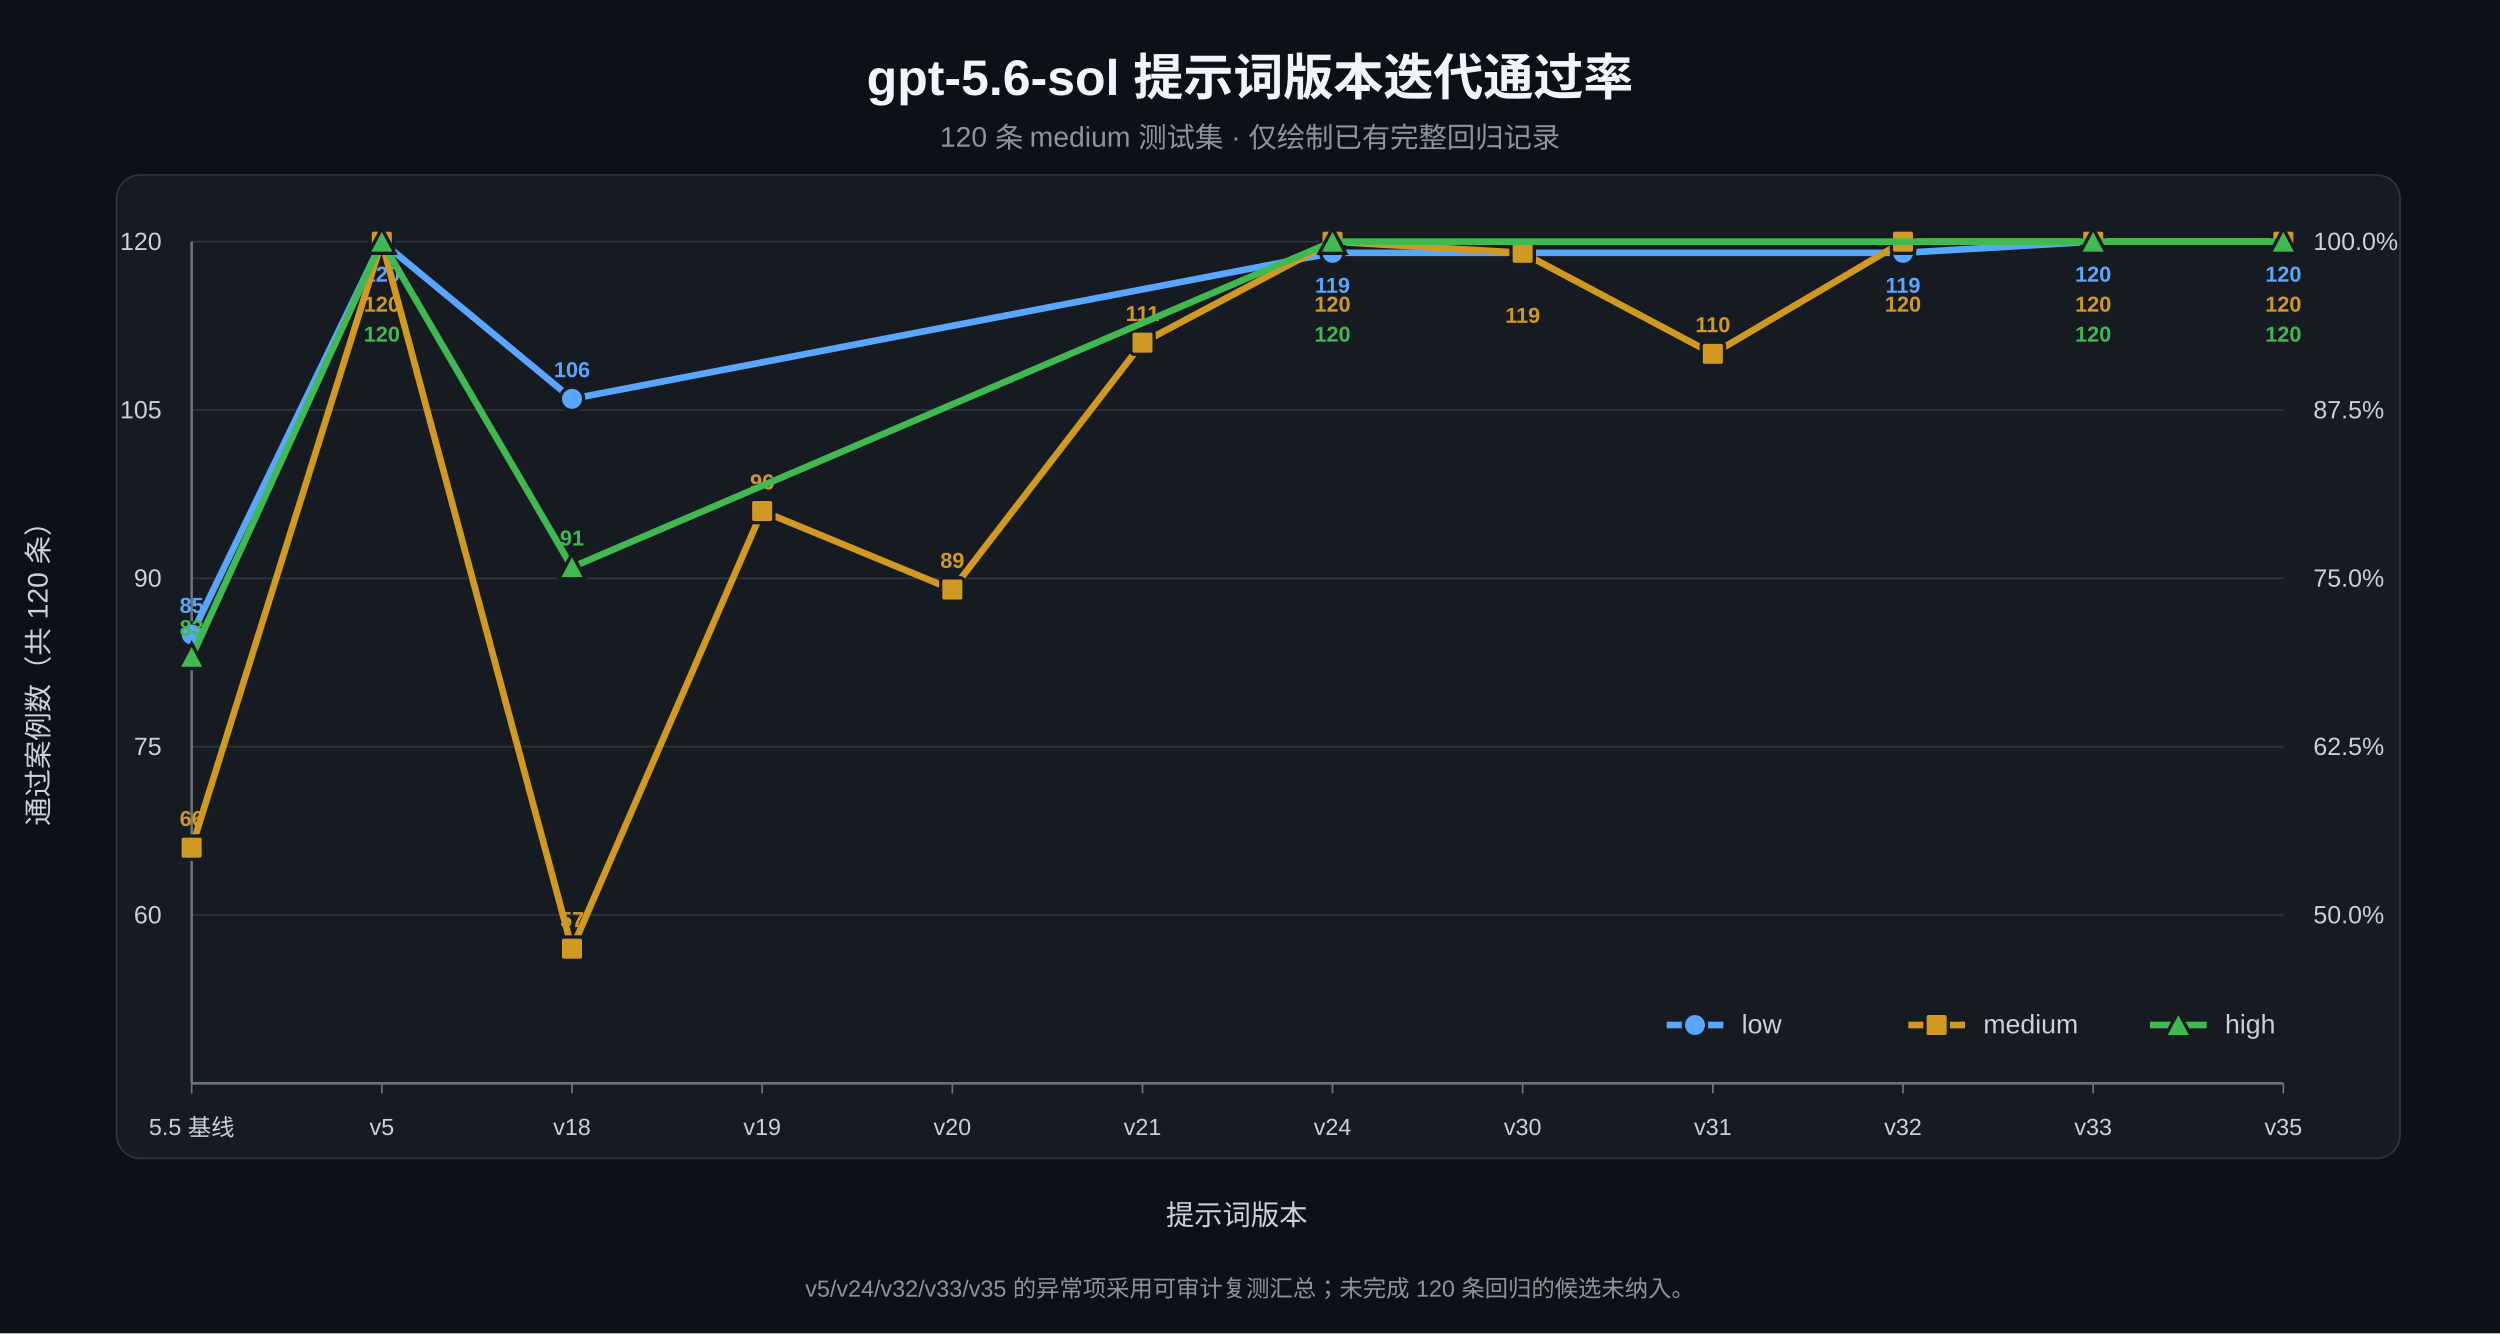
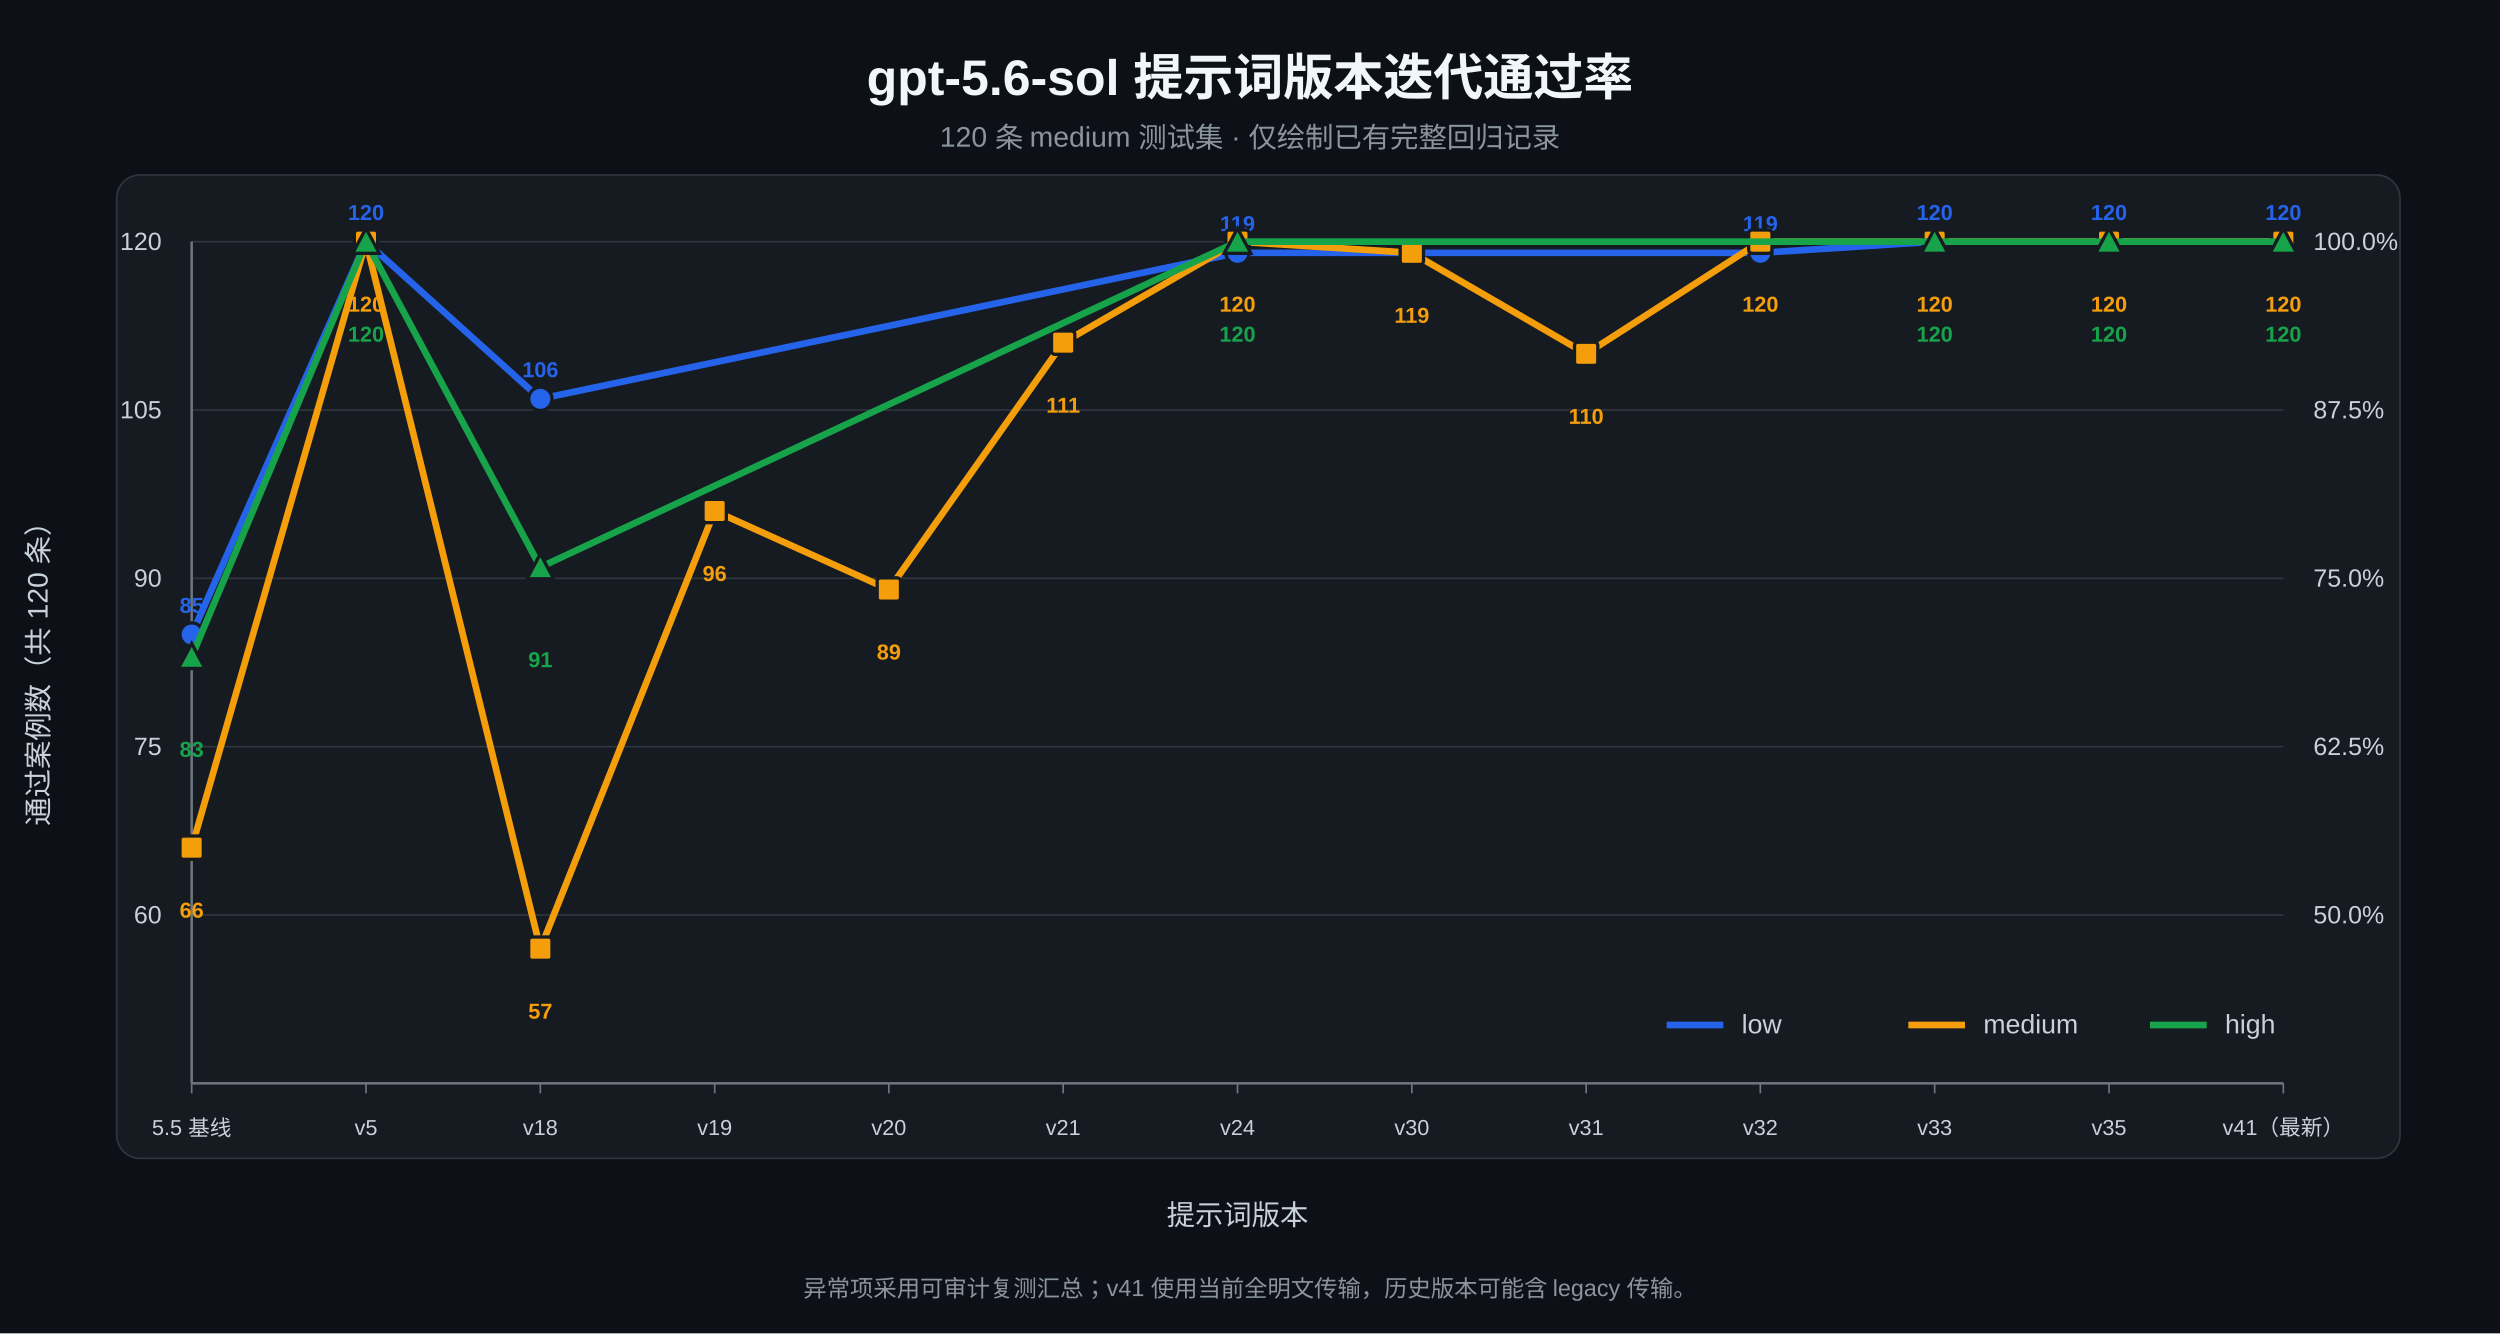
<svg xmlns="http://www.w3.org/2000/svg" width="1500" height="800" viewBox="0 0 1500 800" role="img" aria-labelledby="title desc">
  <rect width="1500" height="800" fill="#0D1117" />
  <rect x="70" y="105" width="1370" height="590" rx="14" fill="#161B22" stroke="#30363D" />
  <g font-family="-apple-system,BlinkMacSystemFont,Segoe UI,PingFang SC,Hiragino Sans GB,Arial,sans-serif">
    <text x="750" y="57" text-anchor="middle" font-size="30" font-weight="700" fill="#F0F6FC">gpt-5.6-sol 提示词版本迭代通过率</text>
    <text x="750" y="88" text-anchor="middle" font-size="17" fill="#8B949E">120 条 medium 测试集 · 仅绘制已有完整回归记录</text>
    <line x1="115" y1="549.0" x2="1370" y2="549.0" stroke="#30363D" />
    <text x="97" y="554.0" text-anchor="end" font-size="15" fill="#C9D1D9">60</text>
    <text x="1388" y="554.0" font-size="15" fill="#C9D1D9">50.0%</text>
    <line x1="115" y1="448.0" x2="1370" y2="448.0" stroke="#30363D" />
    <text x="97" y="453.0" text-anchor="end" font-size="15" fill="#C9D1D9">75</text>
    <text x="1388" y="453.0" font-size="15" fill="#C9D1D9">62.5%</text>
    <line x1="115" y1="347.0" x2="1370" y2="347.0" stroke="#30363D" />
    <text x="97" y="352.0" text-anchor="end" font-size="15" fill="#C9D1D9">90</text>
    <text x="1388" y="352.0" font-size="15" fill="#C9D1D9">75.0%</text>
    <line x1="115" y1="246.0" x2="1370" y2="246.0" stroke="#30363D" />
    <text x="97" y="251.0" text-anchor="end" font-size="15" fill="#C9D1D9">105</text>
    <text x="1388" y="251.0" font-size="15" fill="#C9D1D9">87.5%</text>
    <line x1="115" y1="145.0" x2="1370" y2="145.0" stroke="#30363D" />
    <text x="97" y="150.0" text-anchor="end" font-size="15" fill="#C9D1D9">120</text>
    <text x="1388" y="150.0" font-size="15" fill="#C9D1D9">100.0%</text>
    <line x1="115" y1="145" x2="115" y2="650" stroke="#6E7681" stroke-width="1.5" />
    <line x1="115" y1="650" x2="1370" y2="650" stroke="#6E7681" stroke-width="1.5" />
    <line x1="115.0" y1="650" x2="115.0" y2="656" stroke="#6E7681" />
-     <text x="115.0" y="681" text-anchor="middle" font-size="14" fill="#C9D1D9">5.5 基线</text>
-     <line x1="229.1" y1="650" x2="229.1" y2="656" stroke="#6E7681" />
-     <text x="229.1" y="681" text-anchor="middle" font-size="14" fill="#C9D1D9">v5</text>
-     <line x1="343.2" y1="650" x2="343.2" y2="656" stroke="#6E7681" />
-     <text x="343.2" y="681" text-anchor="middle" font-size="14" fill="#C9D1D9">v18</text>
-     <line x1="457.3" y1="650" x2="457.3" y2="656" stroke="#6E7681" />
-     <text x="457.3" y="681" text-anchor="middle" font-size="14" fill="#C9D1D9">v19</text>
-     <line x1="571.4" y1="650" x2="571.4" y2="656" stroke="#6E7681" />
-     <text x="571.4" y="681" text-anchor="middle" font-size="14" fill="#C9D1D9">v20</text>
-     <line x1="685.5" y1="650" x2="685.5" y2="656" stroke="#6E7681" />
-     <text x="685.5" y="681" text-anchor="middle" font-size="14" fill="#C9D1D9">v21</text>
-     <line x1="799.5" y1="650" x2="799.5" y2="656" stroke="#6E7681" />
-     <text x="799.5" y="681" text-anchor="middle" font-size="14" fill="#C9D1D9">v24</text>
-     <line x1="913.6" y1="650" x2="913.6" y2="656" stroke="#6E7681" />
-     <text x="913.6" y="681" text-anchor="middle" font-size="14" fill="#C9D1D9">v30</text>
-     <line x1="1027.7" y1="650" x2="1027.7" y2="656" stroke="#6E7681" />
-     <text x="1027.7" y="681" text-anchor="middle" font-size="14" fill="#C9D1D9">v31</text>
-     <line x1="1141.8" y1="650" x2="1141.8" y2="656" stroke="#6E7681" />
-     <text x="1141.8" y="681" text-anchor="middle" font-size="14" fill="#C9D1D9">v32</text>
-     <line x1="1255.9" y1="650" x2="1255.9" y2="656" stroke="#6E7681" />
-     <text x="1255.9" y="681" text-anchor="middle" font-size="14" fill="#C9D1D9">v33</text>
+     <text x="115.0" y="681" text-anchor="middle" font-size="13" fill="#C9D1D9">5.5 基线</text>
+     <line x1="219.6" y1="650" x2="219.6" y2="656" stroke="#6E7681" />
+     <text x="219.6" y="681" text-anchor="middle" font-size="13" fill="#C9D1D9">v5</text>
+     <line x1="324.2" y1="650" x2="324.2" y2="656" stroke="#6E7681" />
+     <text x="324.2" y="681" text-anchor="middle" font-size="13" fill="#C9D1D9">v18</text>
+     <line x1="428.8" y1="650" x2="428.8" y2="656" stroke="#6E7681" />
+     <text x="428.8" y="681" text-anchor="middle" font-size="13" fill="#C9D1D9">v19</text>
+     <line x1="533.3" y1="650" x2="533.3" y2="656" stroke="#6E7681" />
+     <text x="533.3" y="681" text-anchor="middle" font-size="13" fill="#C9D1D9">v20</text>
+     <line x1="637.9" y1="650" x2="637.9" y2="656" stroke="#6E7681" />
+     <text x="637.9" y="681" text-anchor="middle" font-size="13" fill="#C9D1D9">v21</text>
+     <line x1="742.5" y1="650" x2="742.5" y2="656" stroke="#6E7681" />
+     <text x="742.5" y="681" text-anchor="middle" font-size="13" fill="#C9D1D9">v24</text>
+     <line x1="847.1" y1="650" x2="847.1" y2="656" stroke="#6E7681" />
+     <text x="847.1" y="681" text-anchor="middle" font-size="13" fill="#C9D1D9">v30</text>
+     <line x1="951.7" y1="650" x2="951.7" y2="656" stroke="#6E7681" />
+     <text x="951.7" y="681" text-anchor="middle" font-size="13" fill="#C9D1D9">v31</text>
+     <line x1="1056.2" y1="650" x2="1056.2" y2="656" stroke="#6E7681" />
+     <text x="1056.2" y="681" text-anchor="middle" font-size="13" fill="#C9D1D9">v32</text>
+     <line x1="1160.8" y1="650" x2="1160.8" y2="656" stroke="#6E7681" />
+     <text x="1160.8" y="681" text-anchor="middle" font-size="13" fill="#C9D1D9">v33</text>
+     <line x1="1265.4" y1="650" x2="1265.4" y2="656" stroke="#6E7681" />
+     <text x="1265.4" y="681" text-anchor="middle" font-size="13" fill="#C9D1D9">v35</text>
    <line x1="1370.0" y1="650" x2="1370.0" y2="656" stroke="#6E7681" />
-     <text x="1370.0" y="681" text-anchor="middle" font-size="14" fill="#C9D1D9">v35</text>
-     <text x="742" y="735" text-anchor="middle" font-size="17" fill="#C9D1D9">提示词版本</text>
+     <text x="1370.0" y="681" text-anchor="middle" font-size="13" fill="#C9D1D9">v41（最新）</text>
+     <text x="742.5" y="735" text-anchor="middle" font-size="17" fill="#C9D1D9">提示词版本</text>
    <text x="29" y="400" transform="rotate(-90 29 400)" text-anchor="middle" font-size="17" fill="#C9D1D9">通过案例数（共 120 条）</text>
-     <polyline points="115.0,380.7 229.1,145.0 343.2,239.3 799.5,151.7 1141.8,151.7 1255.9,145.0 1370.0,145.0" fill="none" stroke="#58A6FF" stroke-width="4" stroke-linecap="round" stroke-linejoin="round" />
-     <circle cx="115.0" cy="380.7" r="7" fill="#58A6FF" stroke="#161B22" stroke-width="2" />
-     <text x="115.0" y="367.7" text-anchor="middle" font-size="13" font-weight="700" fill="#58A6FF">85</text>
-     <circle cx="229.1" cy="145.0" r="7" fill="#58A6FF" stroke="#161B22" stroke-width="2" />
-     <text x="229.1" y="169.0" text-anchor="middle" font-size="13" font-weight="700" fill="#58A6FF">120</text>
-     <circle cx="343.2" cy="239.3" r="7" fill="#58A6FF" stroke="#161B22" stroke-width="2" />
-     <text x="343.2" y="226.3" text-anchor="middle" font-size="13" font-weight="700" fill="#58A6FF">106</text>
-     <circle cx="799.5" cy="151.7" r="7" fill="#58A6FF" stroke="#161B22" stroke-width="2" />
-     <text x="799.5" y="175.7" text-anchor="middle" font-size="13" font-weight="700" fill="#58A6FF">119</text>
-     <circle cx="1141.8" cy="151.7" r="7" fill="#58A6FF" stroke="#161B22" stroke-width="2" />
-     <text x="1141.8" y="175.7" text-anchor="middle" font-size="13" font-weight="700" fill="#58A6FF">119</text>
-     <circle cx="1255.9" cy="145.0" r="7" fill="#58A6FF" stroke="#161B22" stroke-width="2" />
-     <text x="1255.9" y="169.0" text-anchor="middle" font-size="13" font-weight="700" fill="#58A6FF">120</text>
-     <circle cx="1370.0" cy="145.0" r="7" fill="#58A6FF" stroke="#161B22" stroke-width="2" />
-     <text x="1370.0" y="169.0" text-anchor="middle" font-size="13" font-weight="700" fill="#58A6FF">120</text>
-     <polyline points="115.0,508.6 229.1,145.0 343.2,569.2 457.3,306.6 571.4,353.7 685.5,205.6 799.5,145.0 913.6,151.7 1027.7,212.3 1141.8,145.0 1255.9,145.0 1370.0,145.0" fill="none" stroke="#D29922" stroke-width="4" stroke-linecap="round" stroke-linejoin="round" />
-     <rect x="108.0" y="501.6" width="14" height="14" rx="2" fill="#D29922" stroke="#161B22" stroke-width="2" />
-     <text x="115.0" y="495.6" text-anchor="middle" font-size="13" font-weight="700" fill="#D29922">66</text>
-     <rect x="222.1" y="138.0" width="14" height="14" rx="2" fill="#D29922" stroke="#161B22" stroke-width="2" />
-     <text x="229.1" y="187.0" text-anchor="middle" font-size="13" font-weight="700" fill="#D29922">120</text>
-     <rect x="336.2" y="562.2" width="14" height="14" rx="2" fill="#D29922" stroke="#161B22" stroke-width="2" />
-     <text x="343.2" y="556.2" text-anchor="middle" font-size="13" font-weight="700" fill="#D29922">57</text>
-     <rect x="450.3" y="299.6" width="14" height="14" rx="2" fill="#D29922" stroke="#161B22" stroke-width="2" />
-     <text x="457.3" y="293.6" text-anchor="middle" font-size="13" font-weight="700" fill="#D29922">96</text>
-     <rect x="564.4" y="346.7" width="14" height="14" rx="2" fill="#D29922" stroke="#161B22" stroke-width="2" />
-     <text x="571.4" y="340.7" text-anchor="middle" font-size="13" font-weight="700" fill="#D29922">89</text>
-     <rect x="678.5" y="198.6" width="14" height="14" rx="2" fill="#D29922" stroke="#161B22" stroke-width="2" />
-     <text x="685.5" y="192.6" text-anchor="middle" font-size="13" font-weight="700" fill="#D29922">111</text>
-     <rect x="792.5" y="138.0" width="14" height="14" rx="2" fill="#D29922" stroke="#161B22" stroke-width="2" />
-     <text x="799.5" y="187.0" text-anchor="middle" font-size="13" font-weight="700" fill="#D29922">120</text>
-     <rect x="906.6" y="144.7" width="14" height="14" rx="2" fill="#D29922" stroke="#161B22" stroke-width="2" />
-     <text x="913.6" y="193.7" text-anchor="middle" font-size="13" font-weight="700" fill="#D29922">119</text>
-     <rect x="1020.7" y="205.3" width="14" height="14" rx="2" fill="#D29922" stroke="#161B22" stroke-width="2" />
-     <text x="1027.7" y="199.3" text-anchor="middle" font-size="13" font-weight="700" fill="#D29922">110</text>
-     <rect x="1134.8" y="138.0" width="14" height="14" rx="2" fill="#D29922" stroke="#161B22" stroke-width="2" />
-     <text x="1141.8" y="187.0" text-anchor="middle" font-size="13" font-weight="700" fill="#D29922">120</text>
-     <rect x="1248.9" y="138.0" width="14" height="14" rx="2" fill="#D29922" stroke="#161B22" stroke-width="2" />
-     <text x="1255.9" y="187.0" text-anchor="middle" font-size="13" font-weight="700" fill="#D29922">120</text>
-     <rect x="1363.0" y="138.0" width="14" height="14" rx="2" fill="#D29922" stroke="#161B22" stroke-width="2" />
-     <text x="1370.0" y="187.0" text-anchor="middle" font-size="13" font-weight="700" fill="#D29922">120</text>
-     <polyline points="115.0,394.1 229.1,145.0 343.2,340.3 799.5,145.0 1255.9,145.0 1370.0,145.0" fill="none" stroke="#3FB950" stroke-width="4" stroke-linecap="round" stroke-linejoin="round" />
-     <path d="M 115.0 386.1 L 107.0 401.1 L 123.0 401.1 Z" fill="#3FB950" stroke="#161B22" stroke-width="2" />
-     <text x="115.0" y="381.1" text-anchor="middle" font-size="13" font-weight="700" fill="#3FB950">83</text>
-     <path d="M 229.1 137.0 L 221.1 152.0 L 237.1 152.0 Z" fill="#3FB950" stroke="#161B22" stroke-width="2" />
-     <text x="229.1" y="205.0" text-anchor="middle" font-size="13" font-weight="700" fill="#3FB950">120</text>
-     <path d="M 343.2 332.3 L 335.2 347.3 L 351.2 347.3 Z" fill="#3FB950" stroke="#161B22" stroke-width="2" />
-     <text x="343.2" y="327.3" text-anchor="middle" font-size="13" font-weight="700" fill="#3FB950">91</text>
-     <path d="M 799.5 137.0 L 791.5 152.0 L 807.5 152.0 Z" fill="#3FB950" stroke="#161B22" stroke-width="2" />
-     <text x="799.5" y="205.0" text-anchor="middle" font-size="13" font-weight="700" fill="#3FB950">120</text>
-     <path d="M 1255.9 137.0 L 1247.9 152.0 L 1263.9 152.0 Z" fill="#3FB950" stroke="#161B22" stroke-width="2" />
-     <text x="1255.9" y="205.0" text-anchor="middle" font-size="13" font-weight="700" fill="#3FB950">120</text>
-     <path d="M 1370.0 137.0 L 1362.0 152.0 L 1378.0 152.0 Z" fill="#3FB950" stroke="#161B22" stroke-width="2" />
-     <text x="1370.0" y="205.0" text-anchor="middle" font-size="13" font-weight="700" fill="#3FB950">120</text>
-     <line x1="1000" y1="615" x2="1034" y2="615" stroke="#58A6FF" stroke-width="4" />
-     <circle cx="1017" cy="615" r="7" fill="#58A6FF" stroke="#161B22" stroke-width="2" />
+     <polyline points="115.0,380.7 219.6,145.0 324.2,239.3 742.5,151.7 1056.2,151.7 1160.8,145.0 1265.4,145.0 1370.0,145.0" fill="none" stroke="#2563EB" stroke-width="4" stroke-linecap="round" stroke-linejoin="round" />
+     <circle cx="115.0" cy="380.7" r="7" fill="#2563EB" stroke="#161B22" stroke-width="2" />
+     <text x="115.0" y="367.7" text-anchor="middle" font-size="13" font-weight="700" fill="#2563EB">85</text>
+     <circle cx="219.6" cy="145.0" r="7" fill="#2563EB" stroke="#161B22" stroke-width="2" />
+     <text x="219.6" y="132.0" text-anchor="middle" font-size="13" font-weight="700" fill="#2563EB">120</text>
+     <circle cx="324.2" cy="239.3" r="7" fill="#2563EB" stroke="#161B22" stroke-width="2" />
+     <text x="324.2" y="226.3" text-anchor="middle" font-size="13" font-weight="700" fill="#2563EB">106</text>
+     <circle cx="742.5" cy="151.7" r="7" fill="#2563EB" stroke="#161B22" stroke-width="2" />
+     <text x="742.5" y="138.7" text-anchor="middle" font-size="13" font-weight="700" fill="#2563EB">119</text>
+     <circle cx="1056.2" cy="151.7" r="7" fill="#2563EB" stroke="#161B22" stroke-width="2" />
+     <text x="1056.2" y="138.7" text-anchor="middle" font-size="13" font-weight="700" fill="#2563EB">119</text>
+     <circle cx="1160.8" cy="145.0" r="7" fill="#2563EB" stroke="#161B22" stroke-width="2" />
+     <text x="1160.8" y="132.0" text-anchor="middle" font-size="13" font-weight="700" fill="#2563EB">120</text>
+     <circle cx="1265.4" cy="145.0" r="7" fill="#2563EB" stroke="#161B22" stroke-width="2" />
+     <text x="1265.4" y="132.0" text-anchor="middle" font-size="13" font-weight="700" fill="#2563EB">120</text>
+     <circle cx="1370.0" cy="145.0" r="7" fill="#2563EB" stroke="#161B22" stroke-width="2" />
+     <text x="1370.0" y="132.0" text-anchor="middle" font-size="13" font-weight="700" fill="#2563EB">120</text>
+     <polyline points="115.0,508.6 219.6,145.0 324.2,569.2 428.8,306.6 533.3,353.7 637.9,205.6 742.5,145.0 847.1,151.7 951.7,212.3 1056.2,145.0 1160.8,145.0 1265.4,145.0 1370.0,145.0" fill="none" stroke="#F59E0B" stroke-width="4" stroke-linecap="round" stroke-linejoin="round" />
+     <rect x="108.0" y="501.6" width="14" height="14" rx="2" fill="#F59E0B" stroke="#161B22" stroke-width="2" />
+     <text x="115.0" y="550.6" text-anchor="middle" font-size="13" font-weight="700" fill="#F59E0B">66</text>
+     <rect x="212.6" y="138.0" width="14" height="14" rx="2" fill="#F59E0B" stroke="#161B22" stroke-width="2" />
+     <text x="219.6" y="187.0" text-anchor="middle" font-size="13" font-weight="700" fill="#F59E0B">120</text>
+     <rect x="317.2" y="562.2" width="14" height="14" rx="2" fill="#F59E0B" stroke="#161B22" stroke-width="2" />
+     <text x="324.2" y="611.2" text-anchor="middle" font-size="13" font-weight="700" fill="#F59E0B">57</text>
+     <rect x="421.8" y="299.6" width="14" height="14" rx="2" fill="#F59E0B" stroke="#161B22" stroke-width="2" />
+     <text x="428.8" y="348.6" text-anchor="middle" font-size="13" font-weight="700" fill="#F59E0B">96</text>
+     <rect x="526.3" y="346.7" width="14" height="14" rx="2" fill="#F59E0B" stroke="#161B22" stroke-width="2" />
+     <text x="533.3" y="395.7" text-anchor="middle" font-size="13" font-weight="700" fill="#F59E0B">89</text>
+     <rect x="630.9" y="198.6" width="14" height="14" rx="2" fill="#F59E0B" stroke="#161B22" stroke-width="2" />
+     <text x="637.9" y="247.6" text-anchor="middle" font-size="13" font-weight="700" fill="#F59E0B">111</text>
+     <rect x="735.5" y="138.0" width="14" height="14" rx="2" fill="#F59E0B" stroke="#161B22" stroke-width="2" />
+     <text x="742.5" y="187.0" text-anchor="middle" font-size="13" font-weight="700" fill="#F59E0B">120</text>
+     <rect x="840.1" y="144.7" width="14" height="14" rx="2" fill="#F59E0B" stroke="#161B22" stroke-width="2" />
+     <text x="847.1" y="193.7" text-anchor="middle" font-size="13" font-weight="700" fill="#F59E0B">119</text>
+     <rect x="944.7" y="205.3" width="14" height="14" rx="2" fill="#F59E0B" stroke="#161B22" stroke-width="2" />
+     <text x="951.7" y="254.3" text-anchor="middle" font-size="13" font-weight="700" fill="#F59E0B">110</text>
+     <rect x="1049.2" y="138.0" width="14" height="14" rx="2" fill="#F59E0B" stroke="#161B22" stroke-width="2" />
+     <text x="1056.2" y="187.0" text-anchor="middle" font-size="13" font-weight="700" fill="#F59E0B">120</text>
+     <rect x="1153.8" y="138.0" width="14" height="14" rx="2" fill="#F59E0B" stroke="#161B22" stroke-width="2" />
+     <text x="1160.8" y="187.0" text-anchor="middle" font-size="13" font-weight="700" fill="#F59E0B">120</text>
+     <rect x="1258.4" y="138.0" width="14" height="14" rx="2" fill="#F59E0B" stroke="#161B22" stroke-width="2" />
+     <text x="1265.4" y="187.0" text-anchor="middle" font-size="13" font-weight="700" fill="#F59E0B">120</text>
+     <rect x="1363.0" y="138.0" width="14" height="14" rx="2" fill="#F59E0B" stroke="#161B22" stroke-width="2" />
+     <text x="1370.0" y="187.0" text-anchor="middle" font-size="13" font-weight="700" fill="#F59E0B">120</text>
+     <polyline points="115.0,394.1 219.6,145.0 324.2,340.3 742.5,145.0 1160.8,145.0 1265.4,145.0 1370.0,145.0" fill="none" stroke="#16A34A" stroke-width="4" stroke-linecap="round" stroke-linejoin="round" />
+     <path d="M 115.0 386.1 L 107.0 401.1 L 123.0 401.1 Z" fill="#16A34A" stroke="#161B22" stroke-width="2" />
+     <text x="115.0" y="454.1" text-anchor="middle" font-size="13" font-weight="700" fill="#16A34A">83</text>
+     <path d="M 219.6 137.0 L 211.6 152.0 L 227.6 152.0 Z" fill="#16A34A" stroke="#161B22" stroke-width="2" />
+     <text x="219.6" y="205.0" text-anchor="middle" font-size="13" font-weight="700" fill="#16A34A">120</text>
+     <path d="M 324.2 332.3 L 316.2 347.3 L 332.2 347.3 Z" fill="#16A34A" stroke="#161B22" stroke-width="2" />
+     <text x="324.2" y="400.3" text-anchor="middle" font-size="13" font-weight="700" fill="#16A34A">91</text>
+     <path d="M 742.5 137.0 L 734.5 152.0 L 750.5 152.0 Z" fill="#16A34A" stroke="#161B22" stroke-width="2" />
+     <text x="742.5" y="205.0" text-anchor="middle" font-size="13" font-weight="700" fill="#16A34A">120</text>
+     <path d="M 1160.8 137.0 L 1152.8 152.0 L 1168.8 152.0 Z" fill="#16A34A" stroke="#161B22" stroke-width="2" />
+     <text x="1160.8" y="205.0" text-anchor="middle" font-size="13" font-weight="700" fill="#16A34A">120</text>
+     <path d="M 1265.4 137.0 L 1257.4 152.0 L 1273.4 152.0 Z" fill="#16A34A" stroke="#161B22" stroke-width="2" />
+     <text x="1265.4" y="205.0" text-anchor="middle" font-size="13" font-weight="700" fill="#16A34A">120</text>
+     <path d="M 1370.0 137.0 L 1362.0 152.0 L 1378.0 152.0 Z" fill="#16A34A" stroke="#161B22" stroke-width="2" />
+     <text x="1370.0" y="205.0" text-anchor="middle" font-size="13" font-weight="700" fill="#16A34A">120</text>
+     <line x1="1000" y1="615" x2="1034" y2="615" stroke="#2563EB" stroke-width="4" />
    <text x="1045" y="620" font-size="16" fill="#C9D1D9">low</text>
-     <line x1="1145" y1="615" x2="1179" y2="615" stroke="#D29922" stroke-width="4" />
-     <rect x="1155" y="608" width="14" height="14" rx="2" fill="#D29922" stroke="#161B22" stroke-width="2" />
+     <line x1="1145" y1="615" x2="1179" y2="615" stroke="#F59E0B" stroke-width="4" />
    <text x="1190" y="620" font-size="16" fill="#C9D1D9">medium</text>
-     <line x1="1290" y1="615" x2="1324" y2="615" stroke="#3FB950" stroke-width="4" />
-     <path d="M 1307 607 L 1299 622 L 1315 622 Z" fill="#3FB950" stroke="#161B22" stroke-width="2" />
+     <line x1="1290" y1="615" x2="1324" y2="615" stroke="#16A34A" stroke-width="4" />
    <text x="1335" y="620" font-size="16" fill="#C9D1D9">high</text>
-     <text x="750" y="778" text-anchor="middle" font-size="14" fill="#8B949E">v5/v24/v32/v33/v35 的异常项采用可审计复测汇总；未完成 120 条回归的候选未纳入。</text>
+     <text x="750" y="778" text-anchor="middle" font-size="14" fill="#8B949E">异常项采用可审计复测汇总；v41 使用当前全明文传输，历史版本可能含 legacy 传输。</text>
  </g>
</svg>
